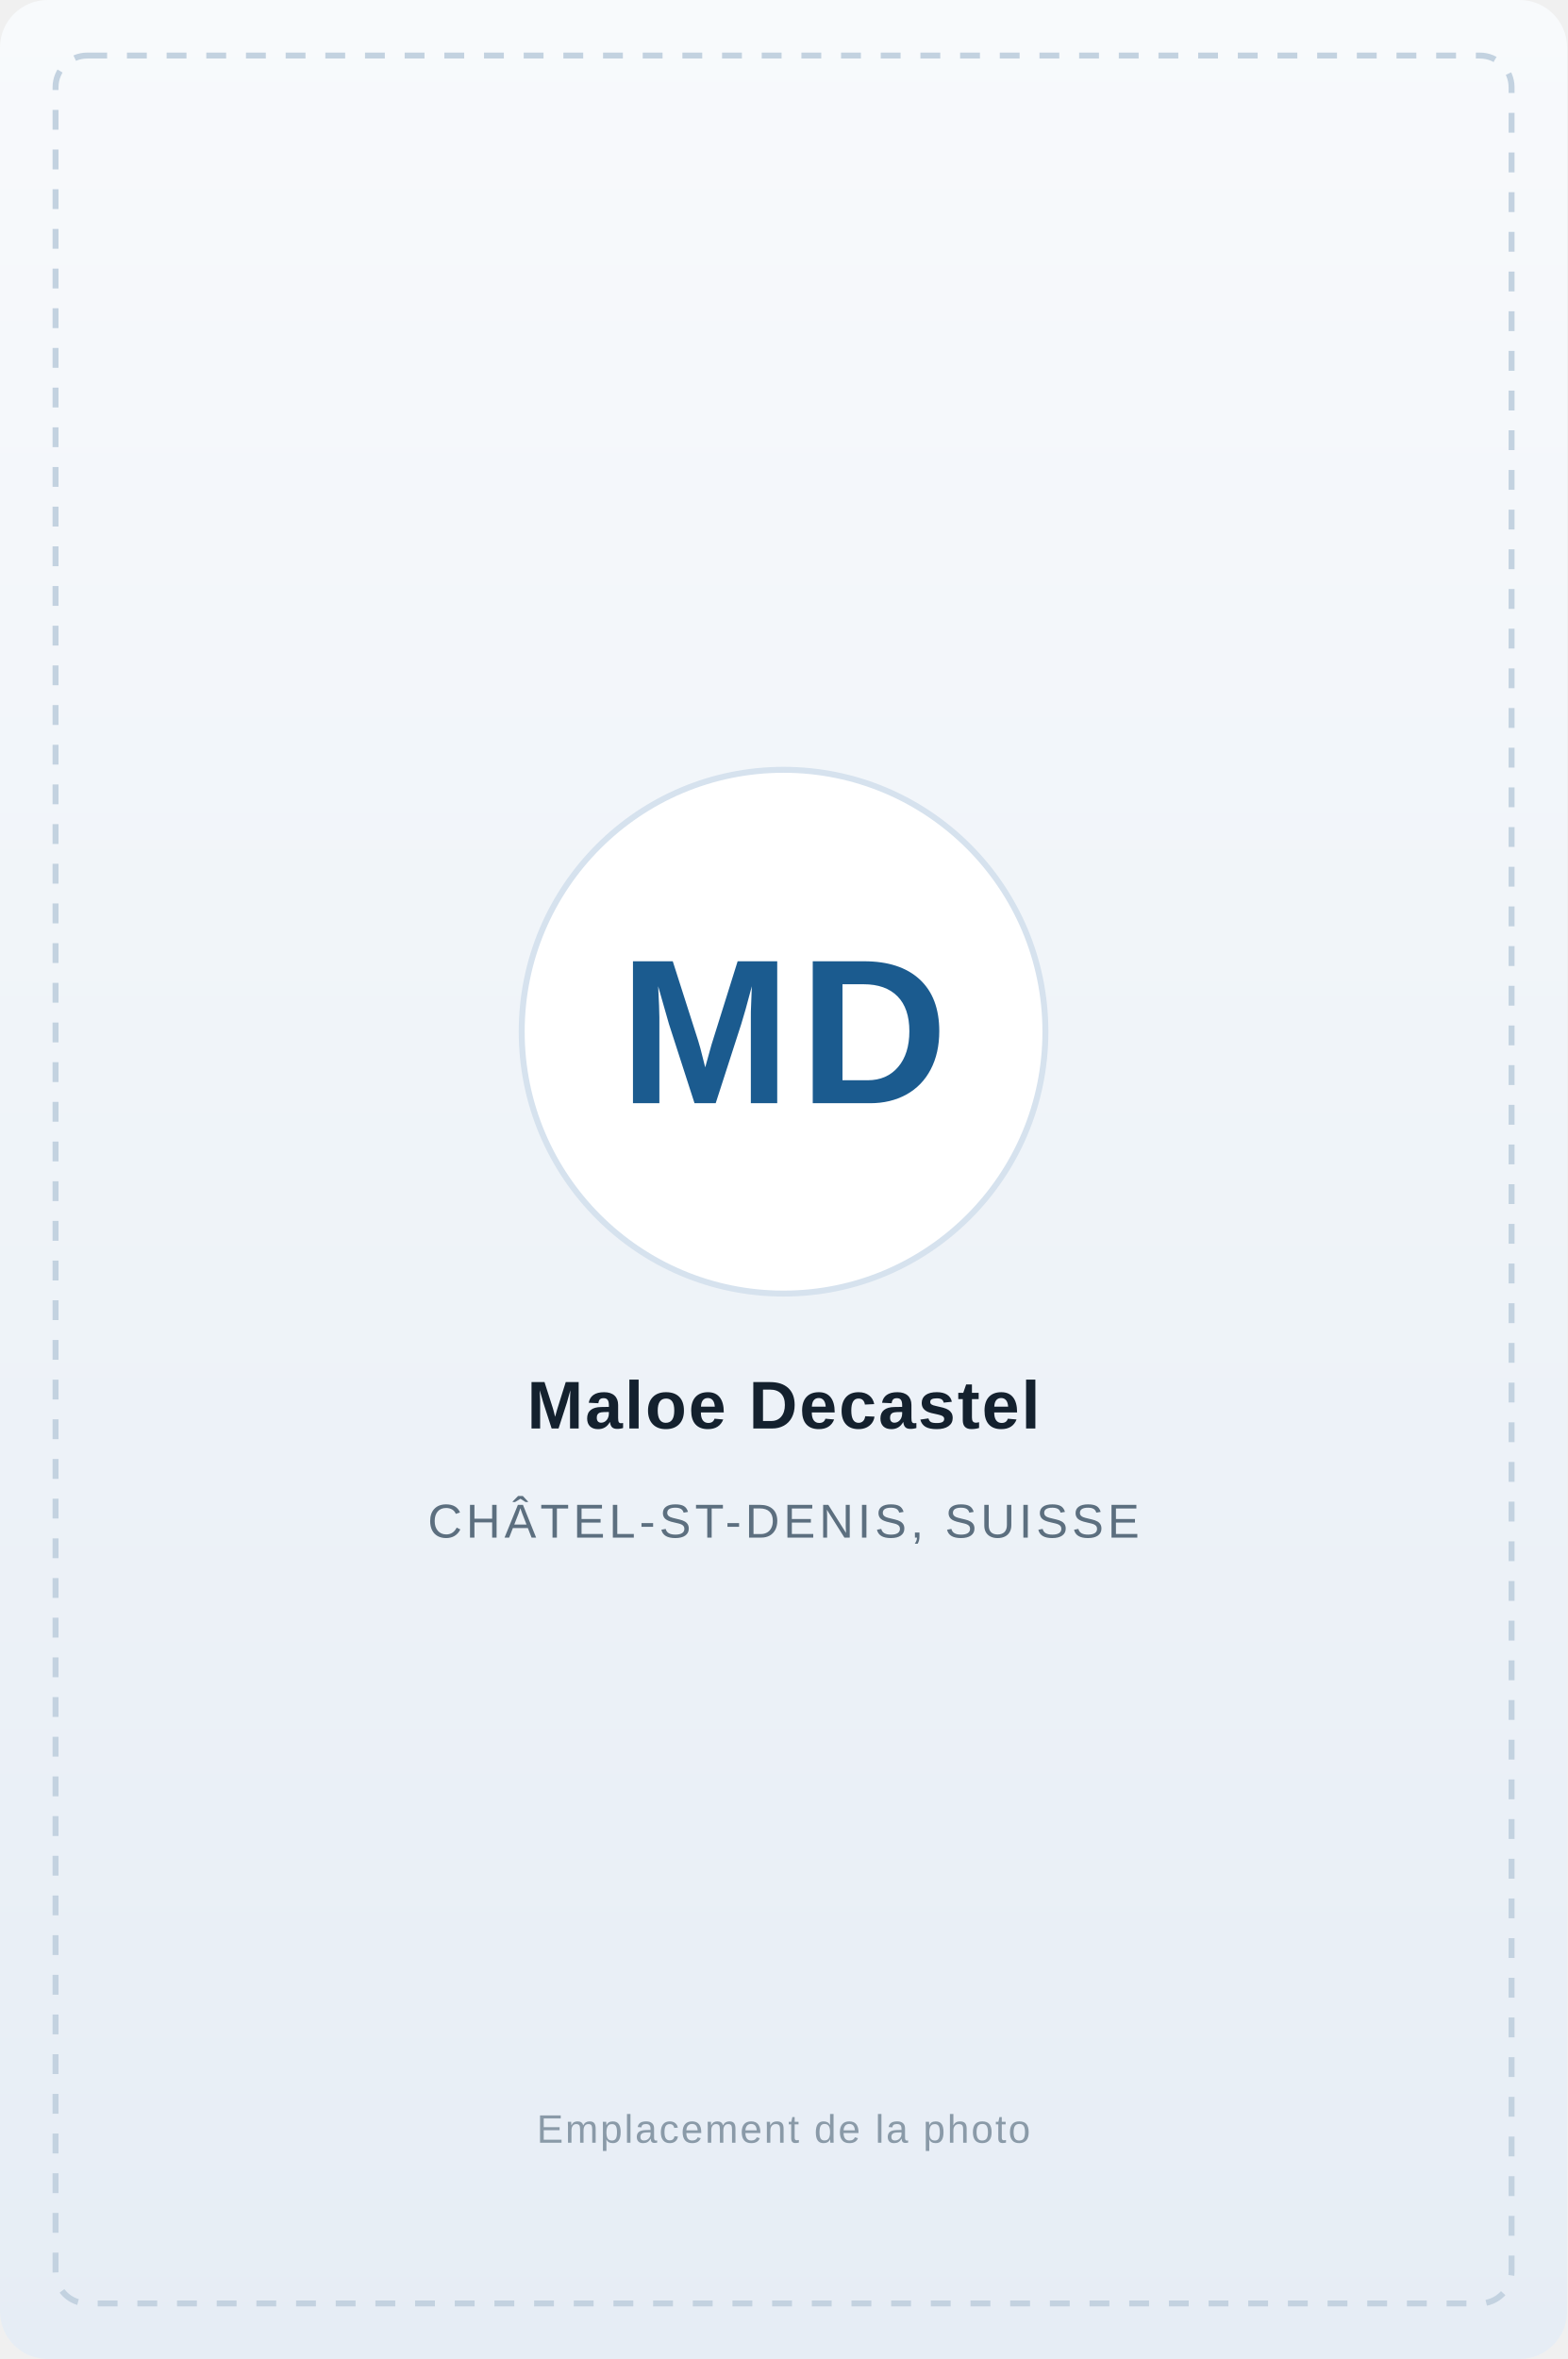
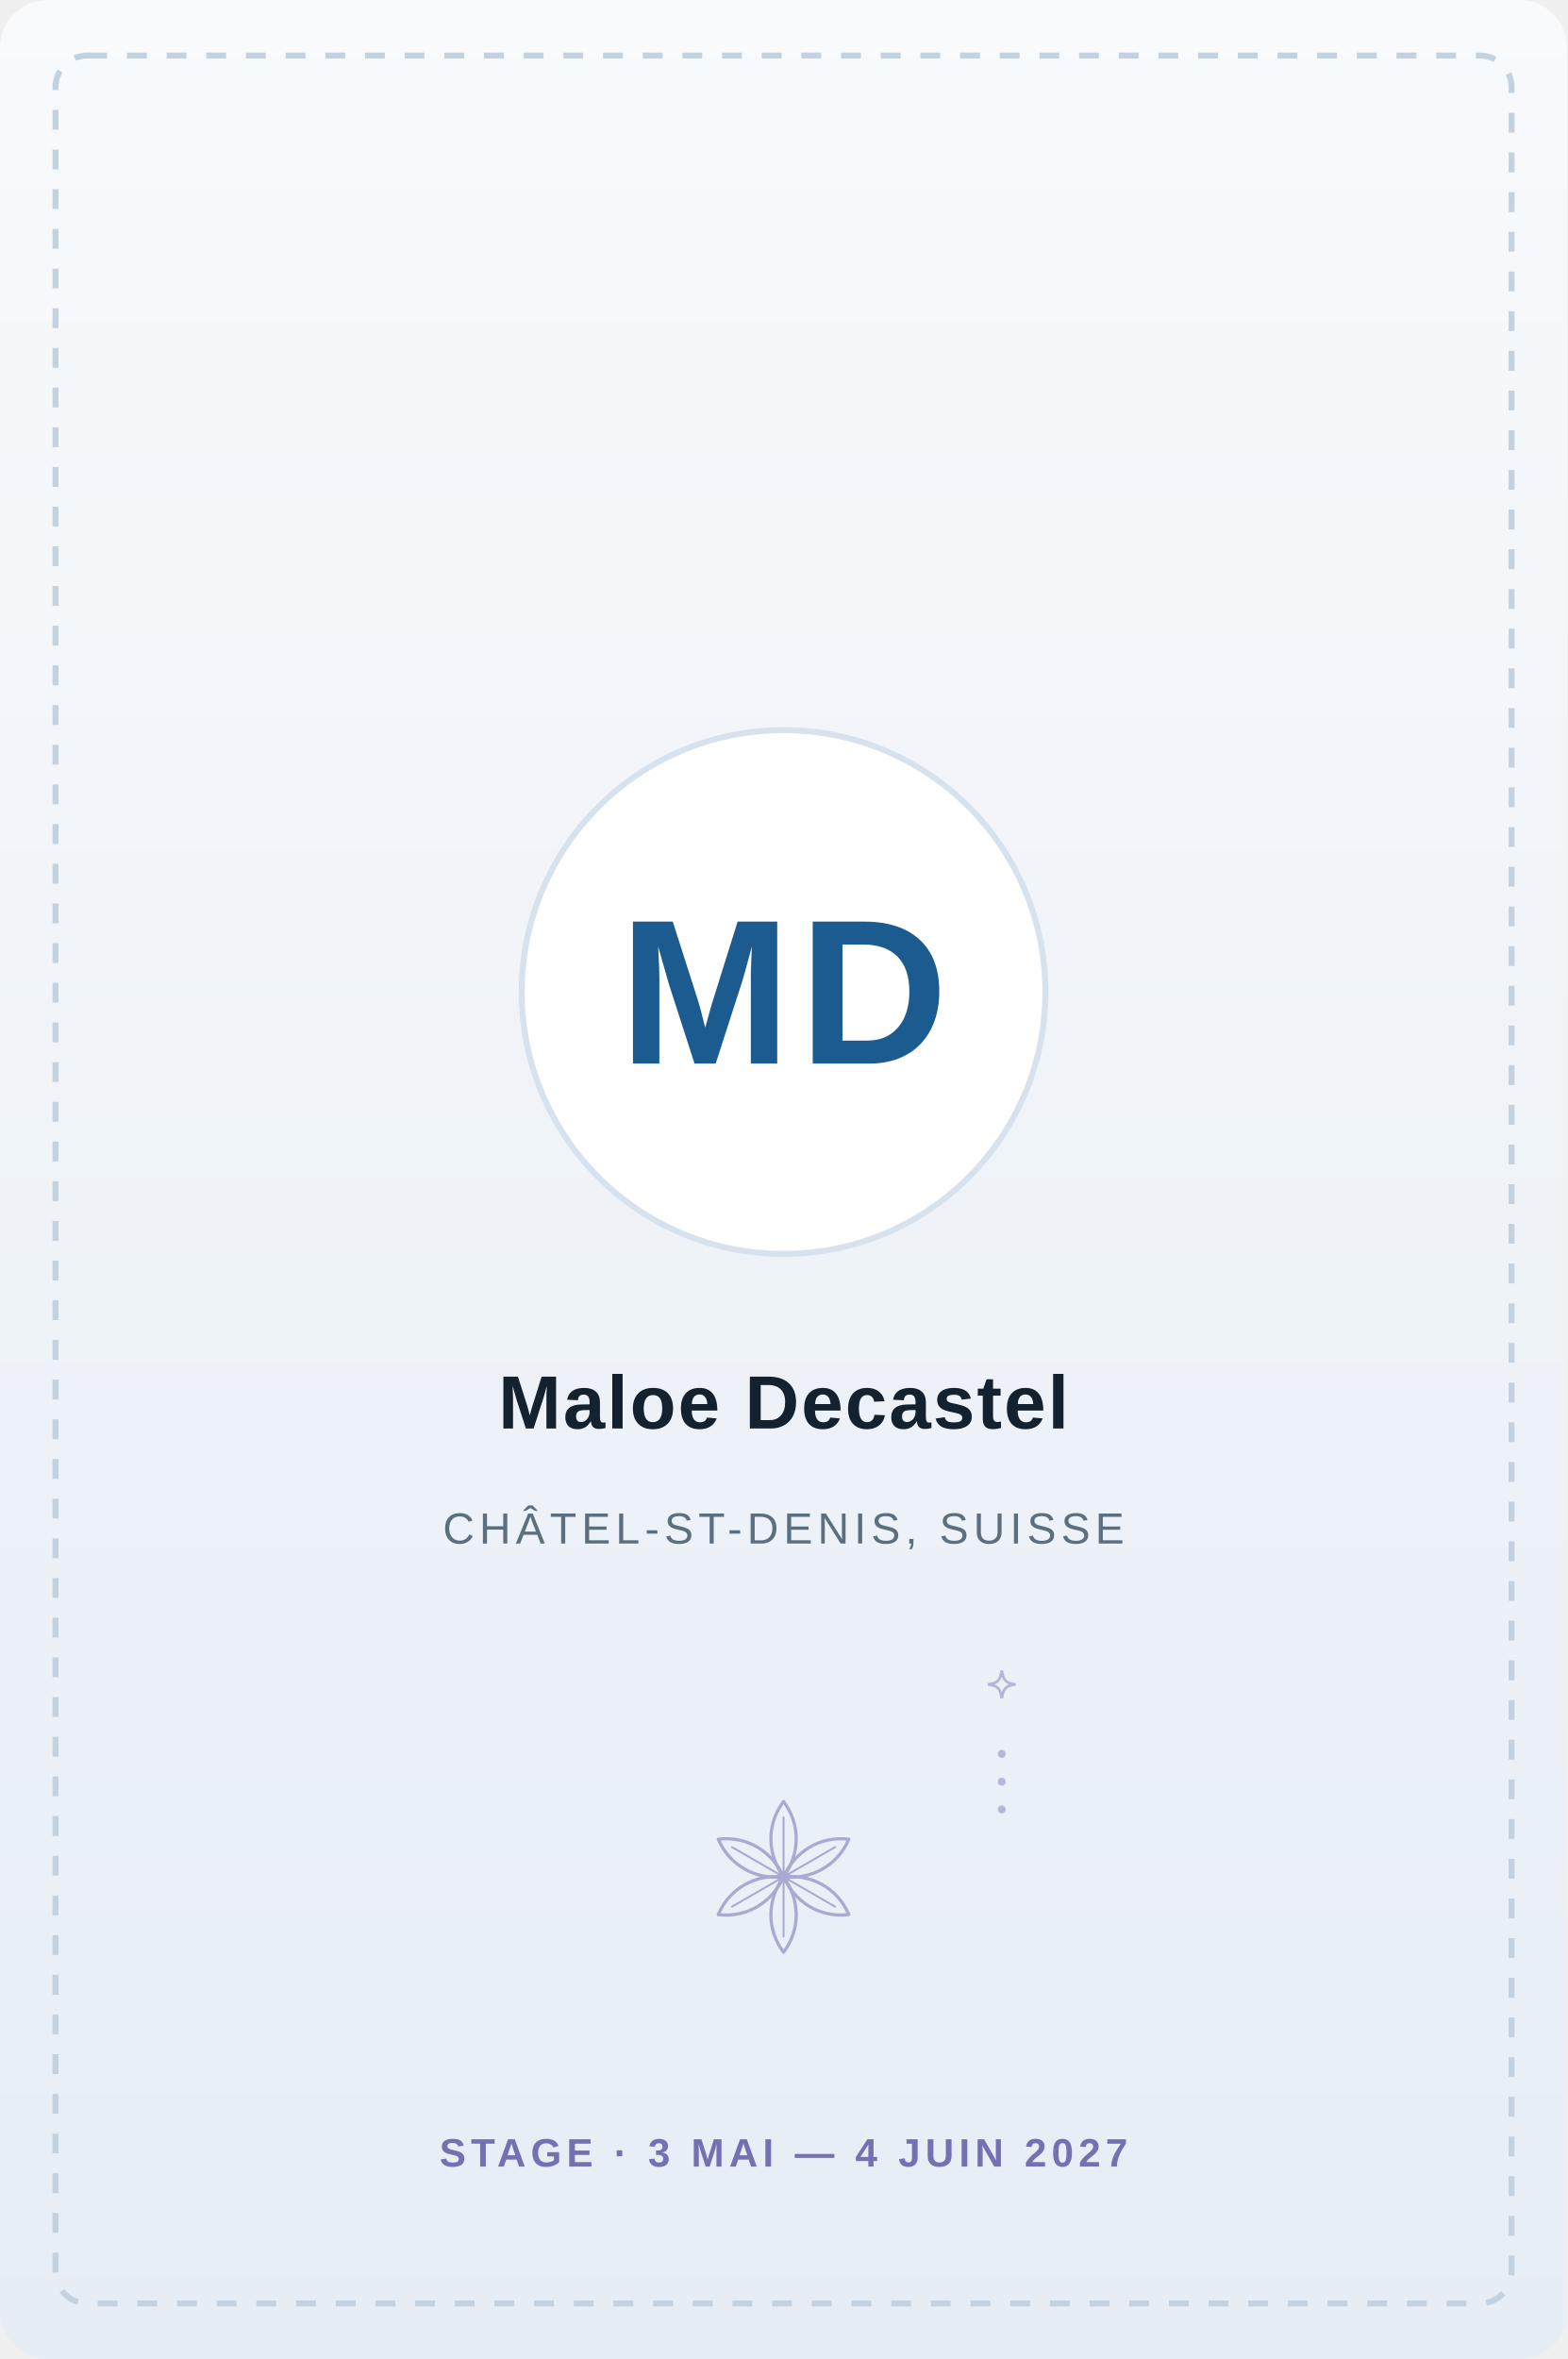
- <svg xmlns="http://www.w3.org/2000/svg" viewBox="0 0 790 1189" role="img" aria-label="Emplacement de la photo de profil">
+ <svg xmlns="http://www.w3.org/2000/svg" viewBox="0 0 790 1189" role="img" aria-label="Carte de présentation de Maloe Decastel">
  <defs>
    <linearGradient id="fond" x1="0" y1="0" x2="0" y2="1">
      <stop offset="0%" stop-color="#f8fafc" />
      <stop offset="100%" stop-color="#e6edf5" />
    </linearGradient>
  </defs>
  <rect width="790" height="1189" rx="24" fill="url(#fond)" />
  <g fill="none" stroke="#c3d2e0" stroke-width="3" stroke-dasharray="10 10">
    <rect x="28" y="28" width="734" height="1133" rx="16" />
  </g>
-   <circle cx="395" cy="520" r="132" fill="#ffffff" stroke="#d6e2ee" stroke-width="3" />
-   <text x="395" y="520" text-anchor="middle" dominant-baseline="central" font-family="Helvetica Neue, Arial, sans-serif" font-size="104" font-weight="700" fill="#1b5b8f" letter-spacing="4">MD</text>
-   <text x="395" y="720" text-anchor="middle" font-family="Helvetica Neue, Arial, sans-serif" font-size="34" font-weight="600" fill="#14212e" letter-spacing="1">Maloe Decastel</text>
-   <text x="395" y="775" text-anchor="middle" font-family="Helvetica Neue, Arial, sans-serif" font-size="24" fill="#5c6f7f" letter-spacing="2">CHÂTEL-ST-DENIS, SUISSE</text>
-   <text x="395" y="1080" text-anchor="middle" font-family="Helvetica Neue, Arial, sans-serif" font-size="20" fill="#8a9aa8" letter-spacing="1">Emplacement de la photo</text>
+   <circle cx="395" cy="500" r="132" fill="#ffffff" stroke="#d6e2ee" stroke-width="3" />
+   <text x="395" y="500" text-anchor="middle" dominant-baseline="central" font-family="Helvetica Neue, Arial, sans-serif" font-size="104" font-weight="700" fill="#1b5b8f" letter-spacing="4">MD</text>
+   <text x="395" y="720" text-anchor="middle" font-family="Helvetica Neue, Arial, sans-serif" font-size="38" font-weight="600" fill="#14212e" letter-spacing="1">Maloe Decastel</text>
+   <text x="395" y="778" text-anchor="middle" font-family="Helvetica Neue, Arial, sans-serif" font-size="22" fill="#5c6f7f" letter-spacing="2.5">CHÂTEL-ST-DENIS, SUISSE</text>
+   <g transform="translate(395 946)" fill="none" stroke="#7471b3" stroke-width="1.6" stroke-linecap="round" stroke-linejoin="round" opacity="0.55">
+     <g id="fleur">
+       <path d="M0 0C-8-11-9-26 0-38c9 12 8 27 0 38z" />
+       <path d="M0 0C-8-11-9-26 0-38c9 12 8 27 0 38z" transform="rotate(60)" />
+       <path d="M0 0C-8-11-9-26 0-38c9 12 8 27 0 38z" transform="rotate(120)" />
+       <path d="M0 0C-8-11-9-26 0-38c9 12 8 27 0 38z" transform="rotate(180)" />
+       <path d="M0 0C-8-11-9-26 0-38c9 12 8 27 0 38z" transform="rotate(240)" />
+       <path d="M0 0C-8-11-9-26 0-38c9 12 8 27 0 38z" transform="rotate(300)" />
+       <g stroke-width="1">
+         <path d="M0 0V-30" />
+         <path d="M0 0V-30" transform="rotate(60)" />
+         <path d="M0 0V-30" transform="rotate(120)" />
+         <path d="M0 0V-30" transform="rotate(180)" />
+         <path d="M0 0V-30" transform="rotate(240)" />
+         <path d="M0 0V-30" transform="rotate(300)" />
+       </g>
+       <circle r="3" fill="#7471b3" stroke="none" />
+     </g>
+   </g>
+   <g transform="translate(505 856)" fill="none" stroke="#7471b3" stroke-width="1.4" stroke-linecap="round" opacity="0.45">
+     <path d="M0 0c.8-5 2-6.4 7-7-5-.6-6.2-2-7-7-.8 5-2 6.4-7 7 5 .6 6.2 2 7 7z" />
+   </g>
+   <g transform="translate(505 884)" fill="#7471b3" opacity="0.45">
+     <circle cy="0" r="2" />
+     <circle cy="14" r="2" />
+     <circle cy="28" r="2" />
+   </g>
+   <text x="395" y="1092" text-anchor="middle" font-family="Helvetica Neue, Arial, sans-serif" font-size="20" font-weight="600" fill="#7471b3" letter-spacing="2.5">STAGE · 3 MAI — 4 JUIN 2027</text>
</svg>
